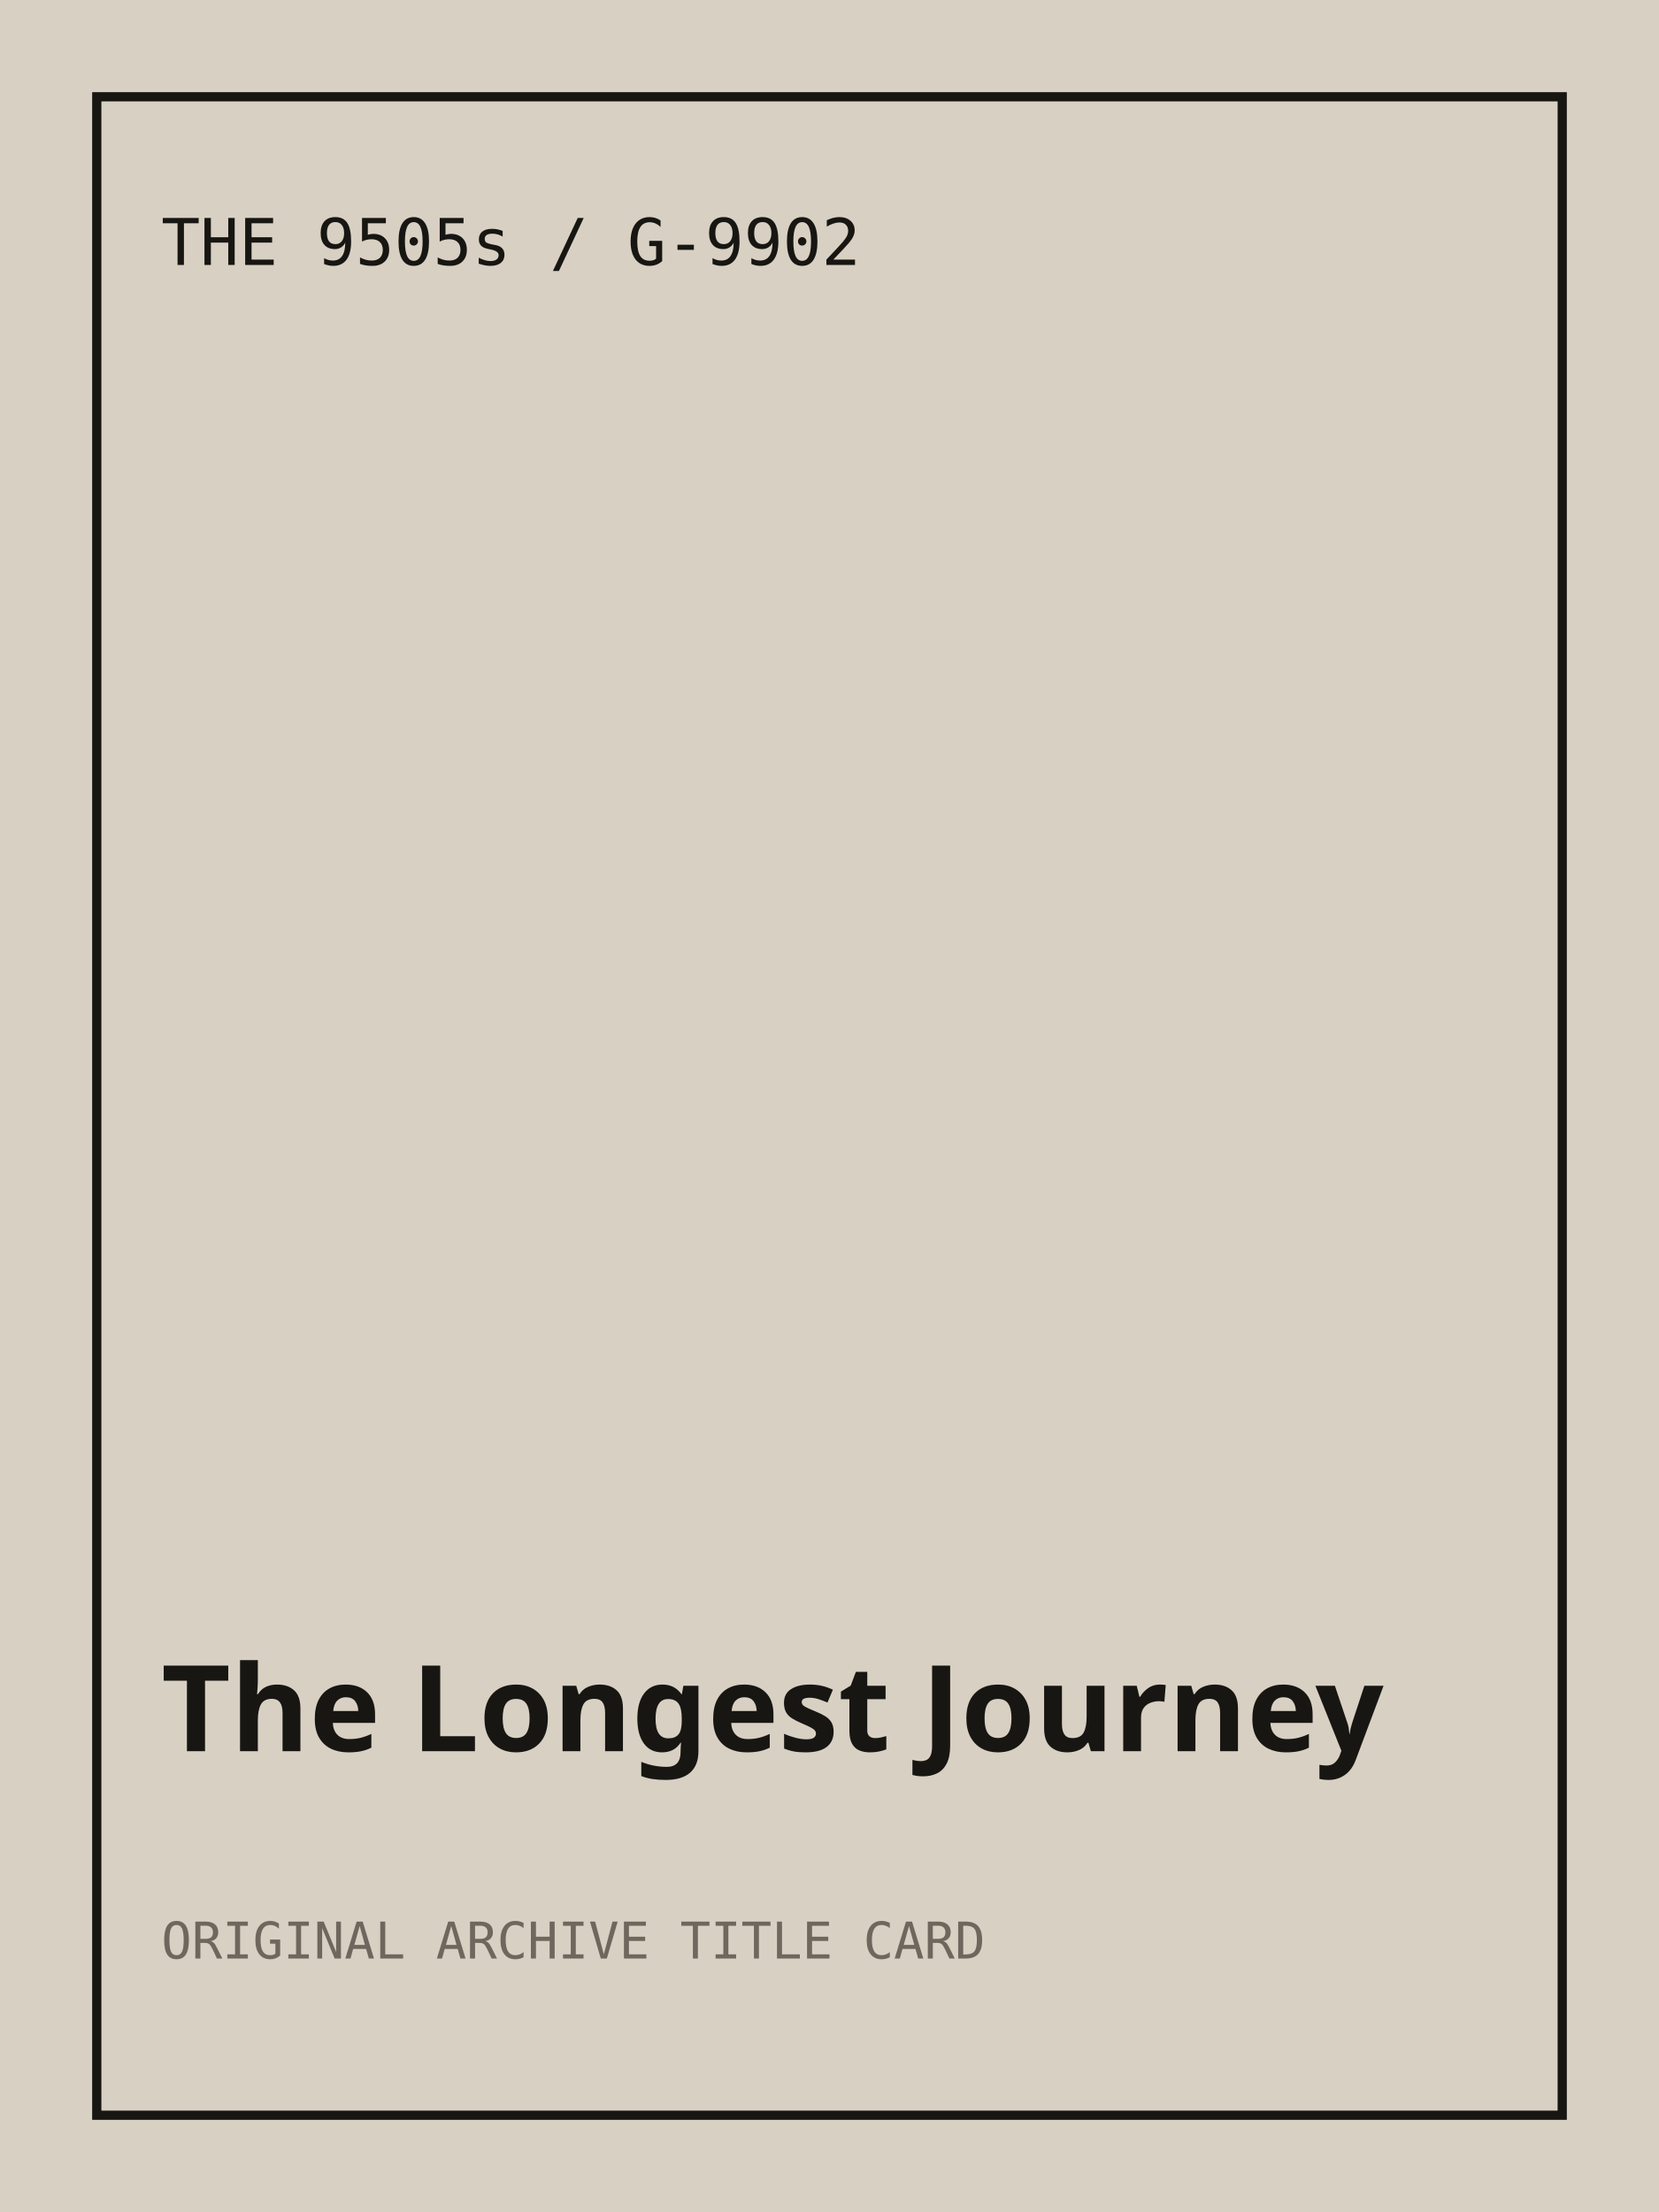
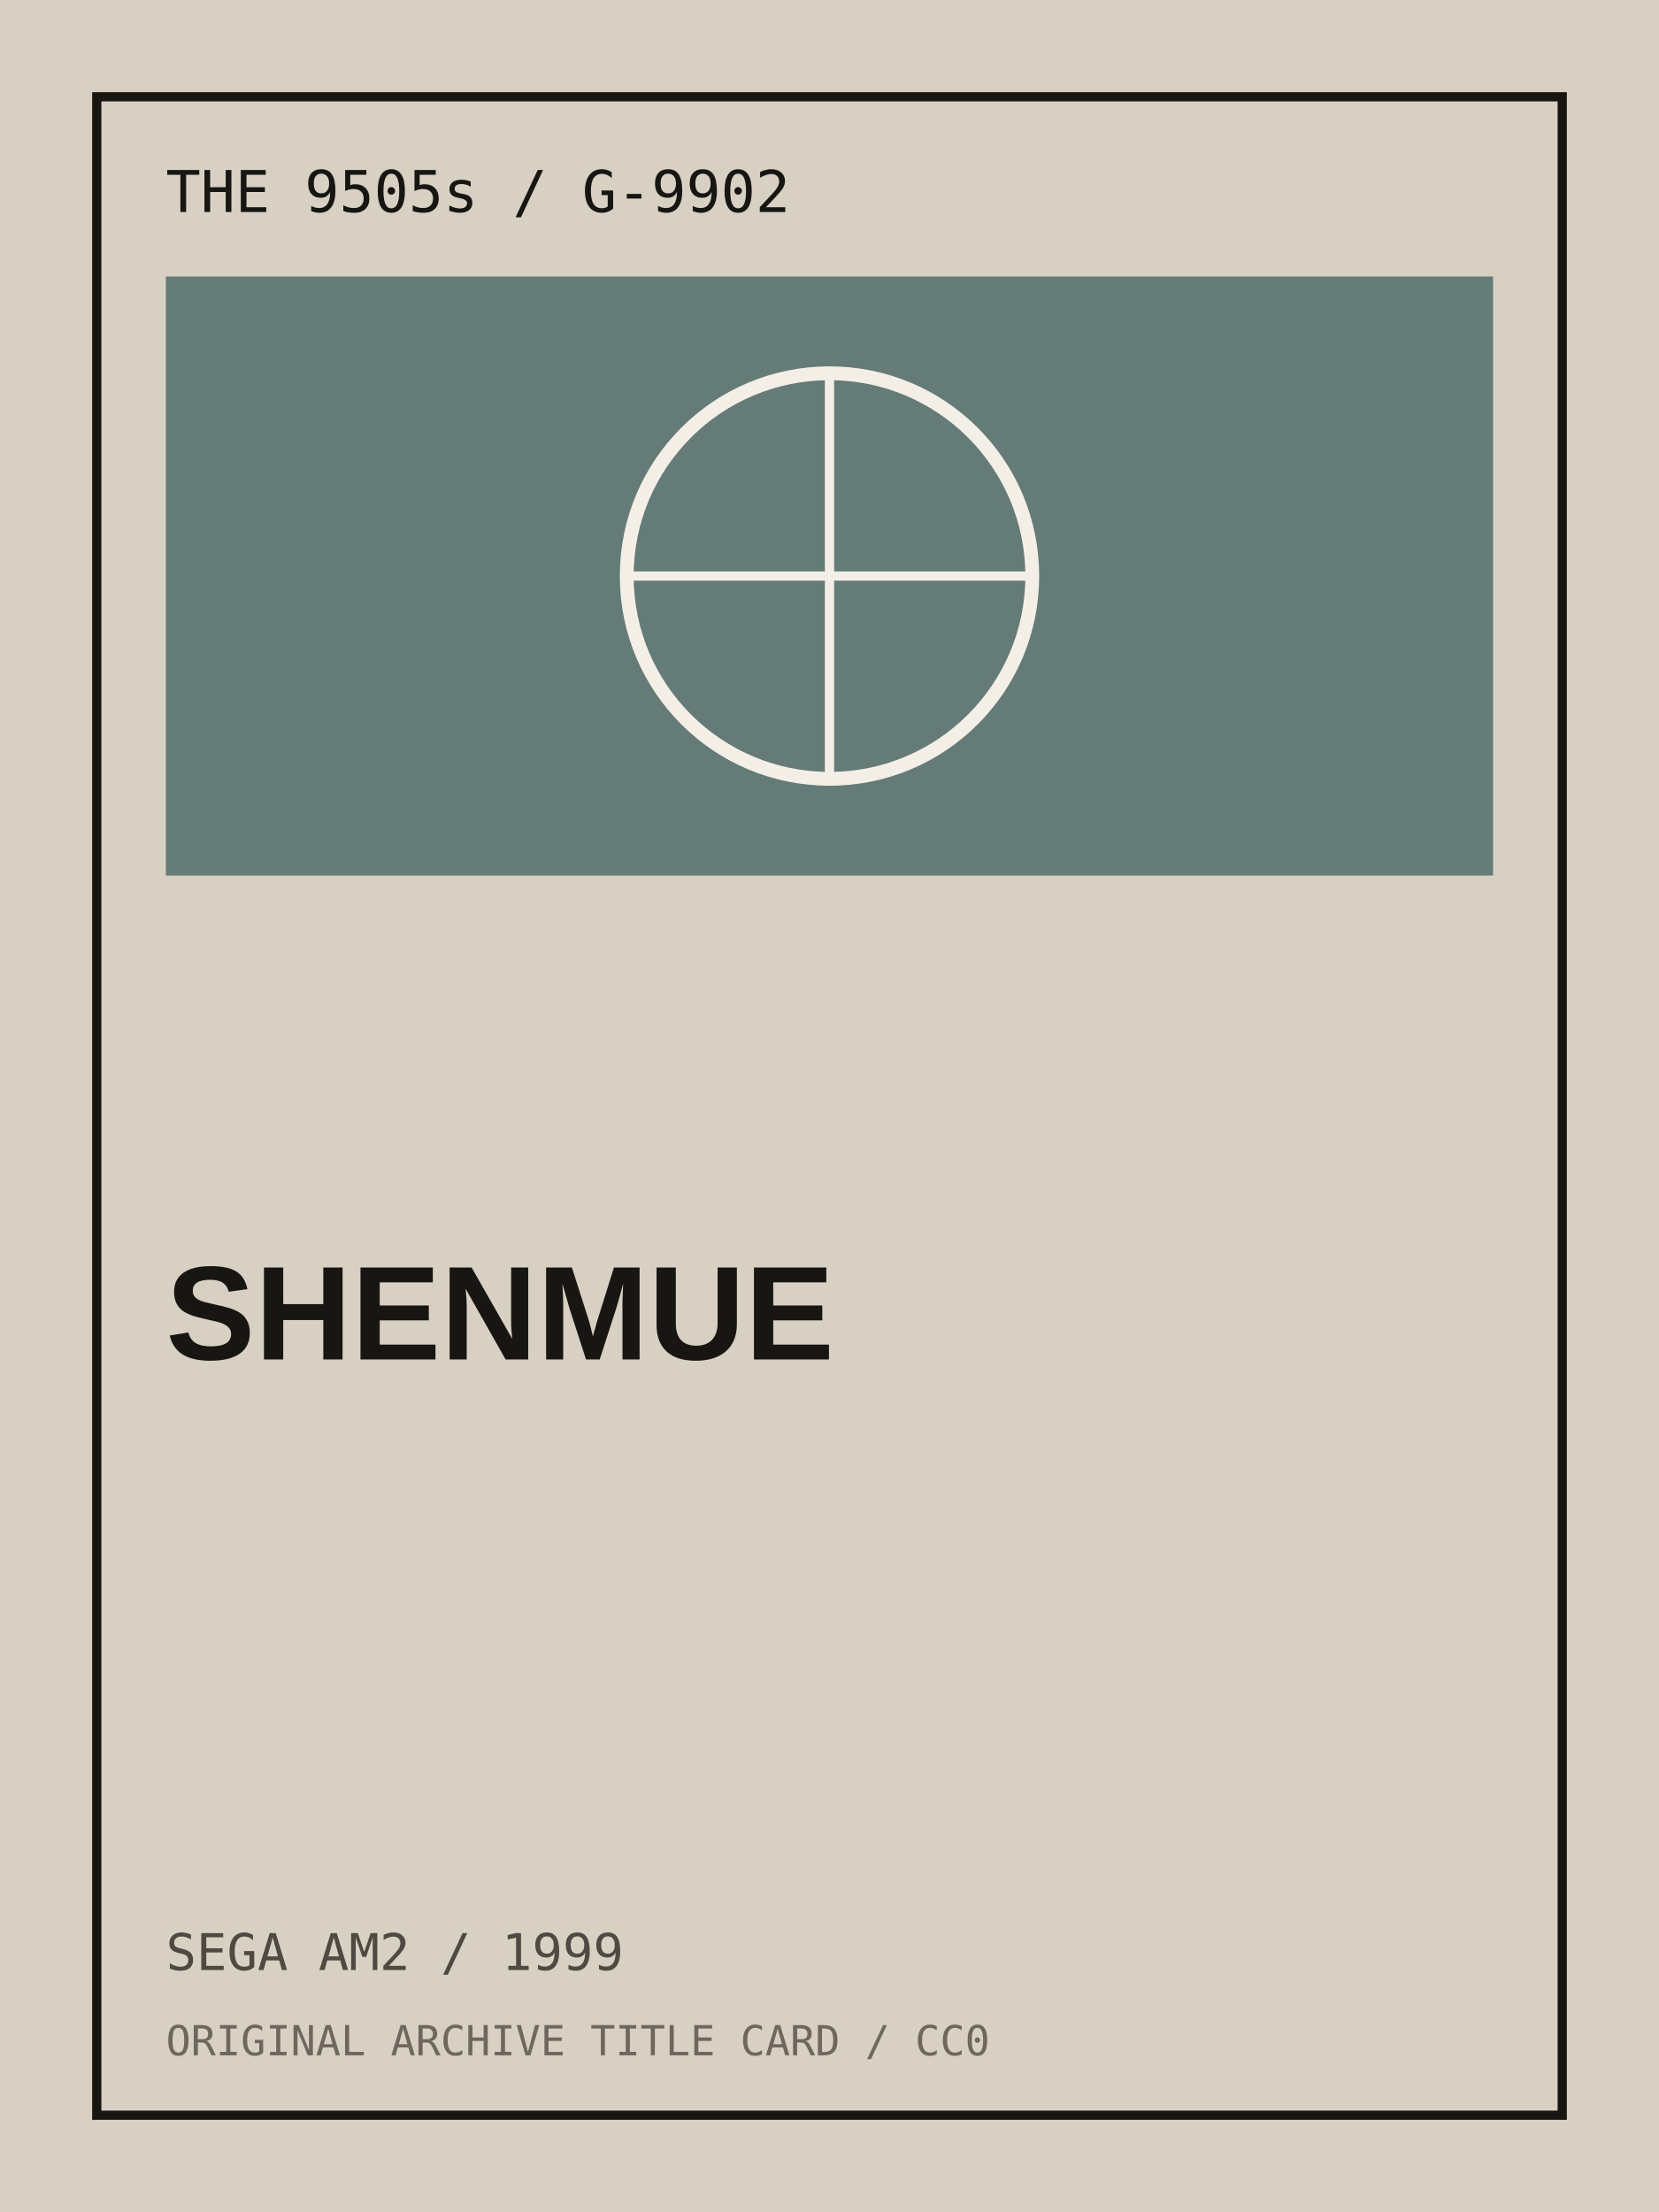
<svg xmlns="http://www.w3.org/2000/svg" width="720" height="960" viewBox="0 0 720 960">
  <rect width="720" height="960" fill="#d8d0c2" />
  <rect x="42" y="42" width="636" height="876" fill="none" stroke="#171613" stroke-width="4" />
-   <text x="70" y="115" font-family="monospace" font-size="28" fill="#171613">THE 9505s / G-9902</text>
-   <text x="70" y="760" font-family="sans-serif" font-size="52" font-weight="700" fill="#171613">The Longest Journey</text>
-   <text x="70" y="850" font-family="monospace" font-size="22" fill="#6f675d">ORIGINAL ARCHIVE TITLE CARD</text>
+   <rect x="72" y="120" width="576" height="260" fill="#657b78" />
+   <circle cx="360" cy="250" r="88" fill="none" stroke="#f4efe6" stroke-width="6" />
+   <path d="M272 250h176M360 162v176" stroke="#f4efe6" stroke-width="4" />
+   <text x="72" y="92" font-family="monospace" font-size="25" fill="#171613">THE 9505s / G-9902</text>
+   <text x="72" y="590" font-family="Arial, sans-serif" font-size="58" font-weight="700" fill="#171613">SHENMUE</text>
+   <text x="72" y="855" font-family="monospace" font-size="22" fill="#4f4942">SEGA AM2 / 1999</text>
+   <text x="72" y="892" font-family="monospace" font-size="18" fill="#6f675d">ORIGINAL ARCHIVE TITLE CARD / CC0</text>
</svg>
